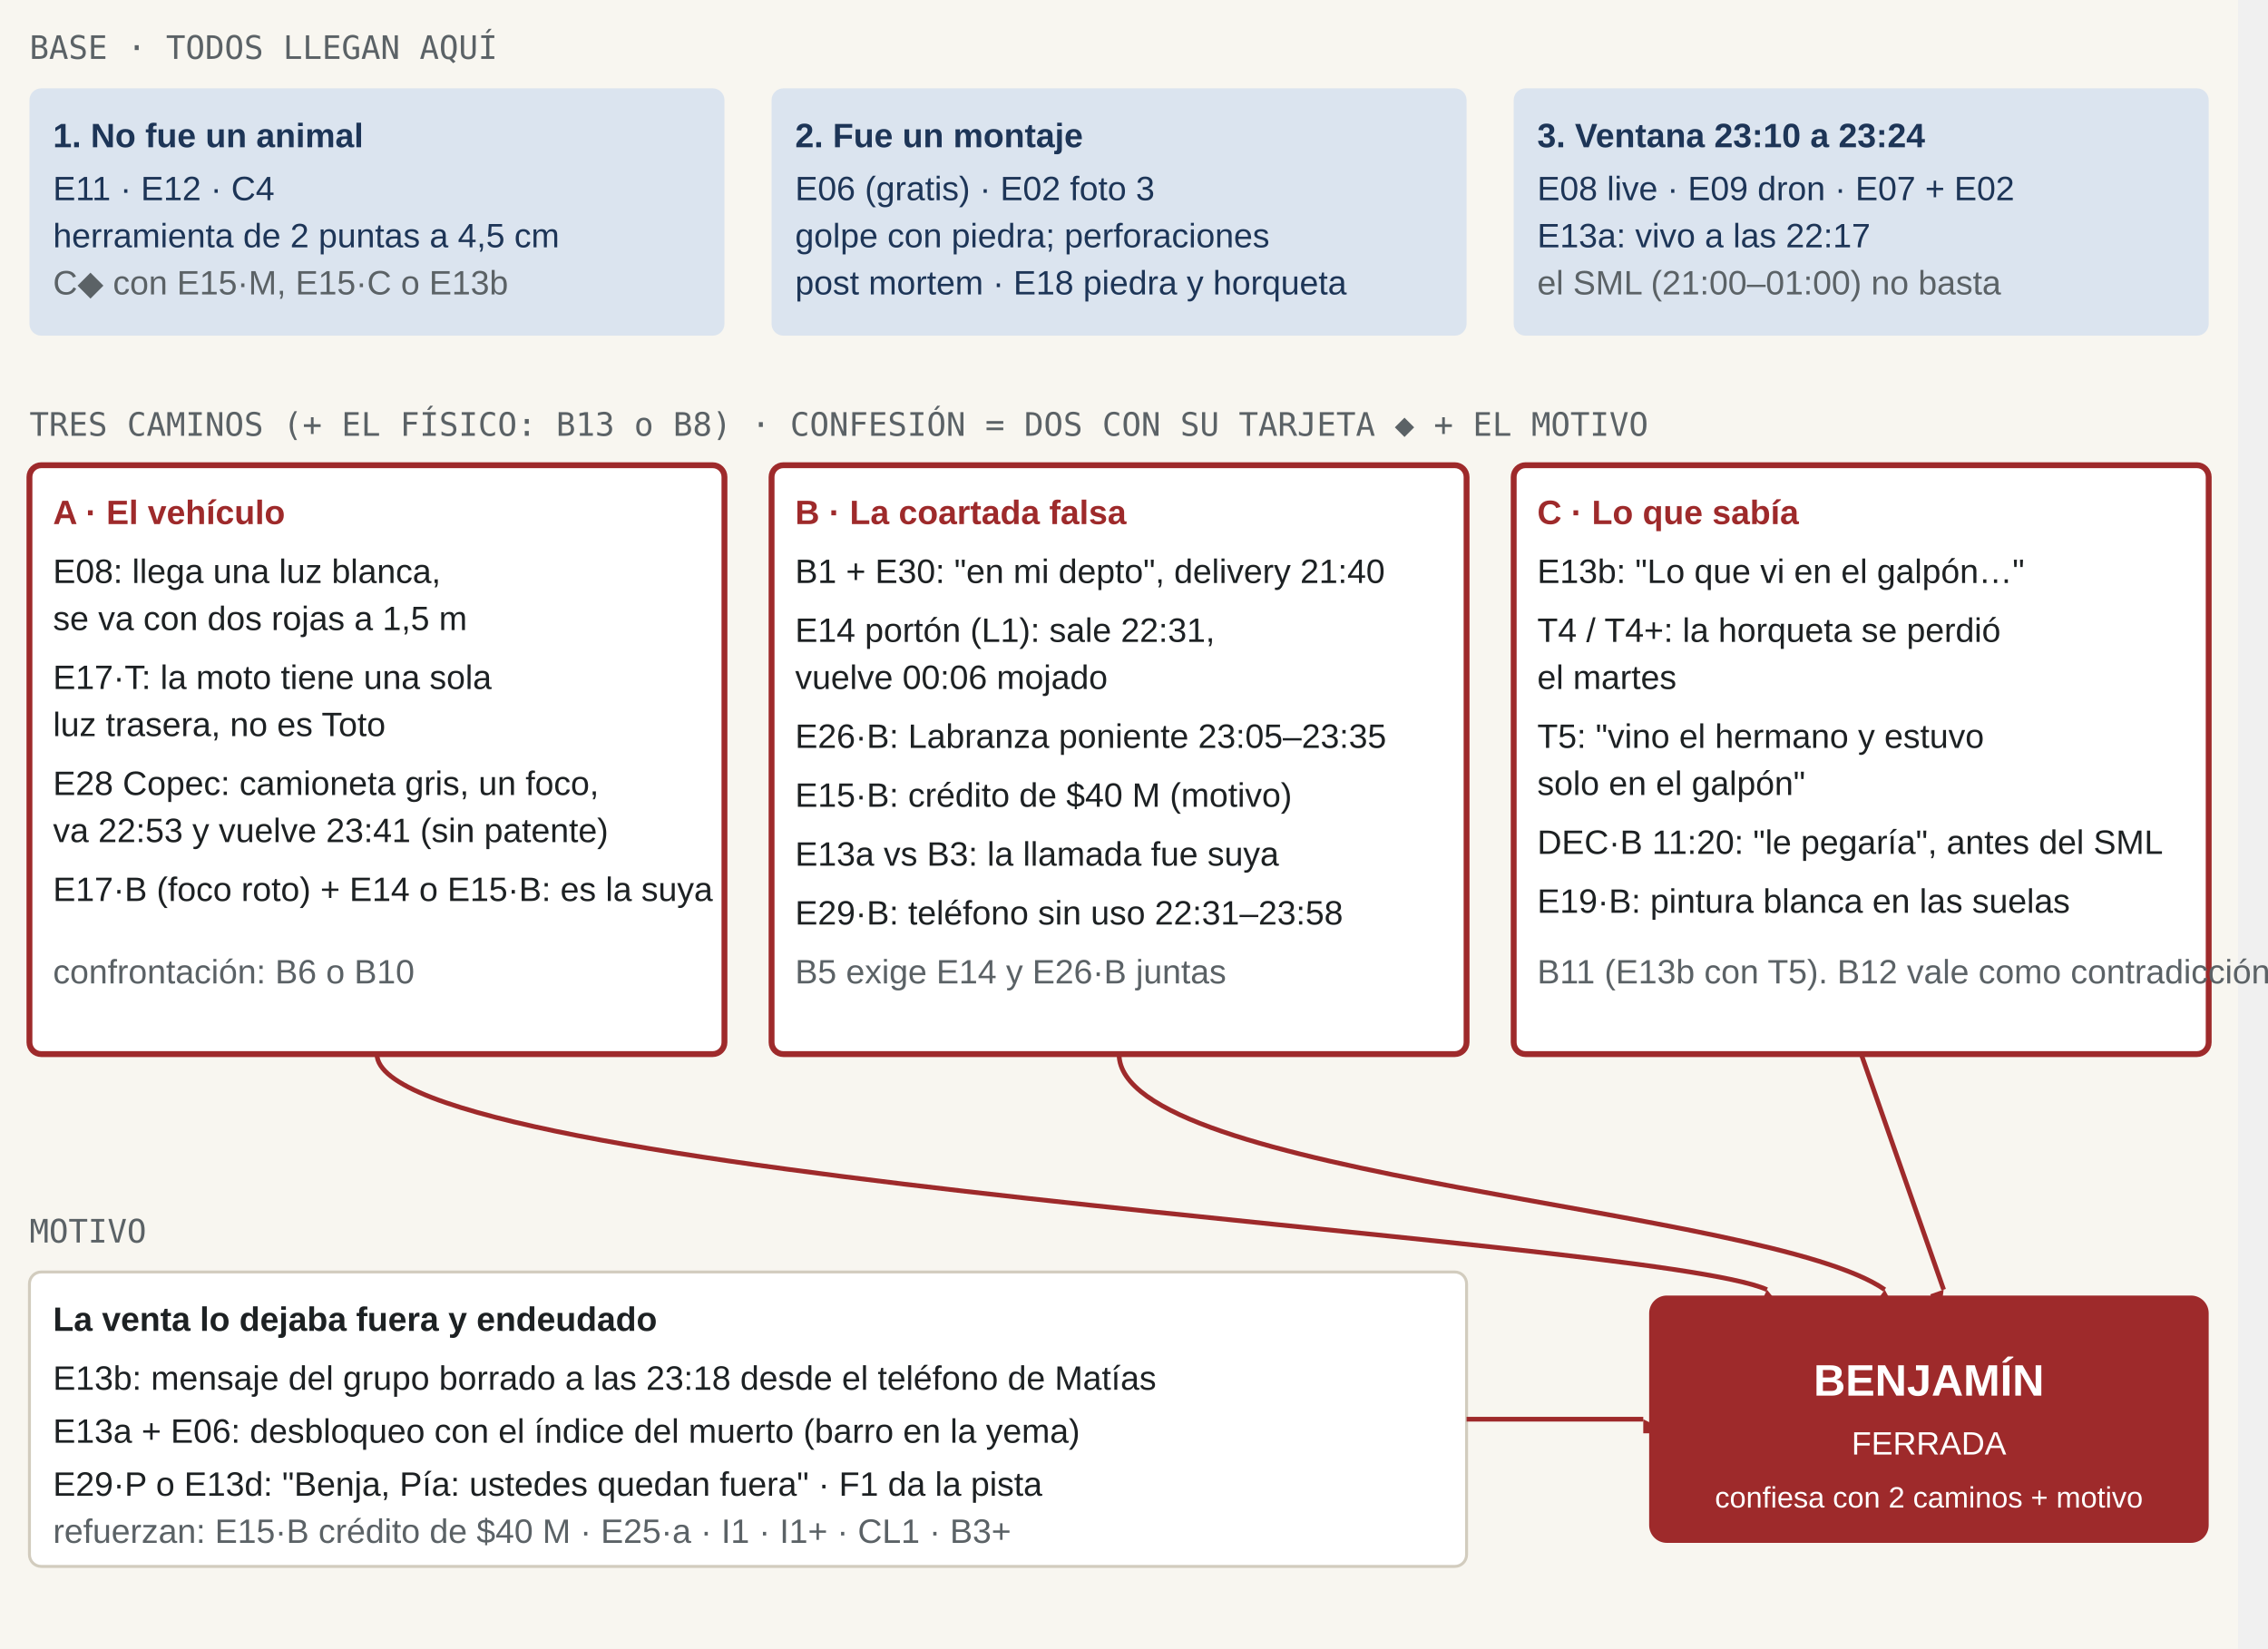
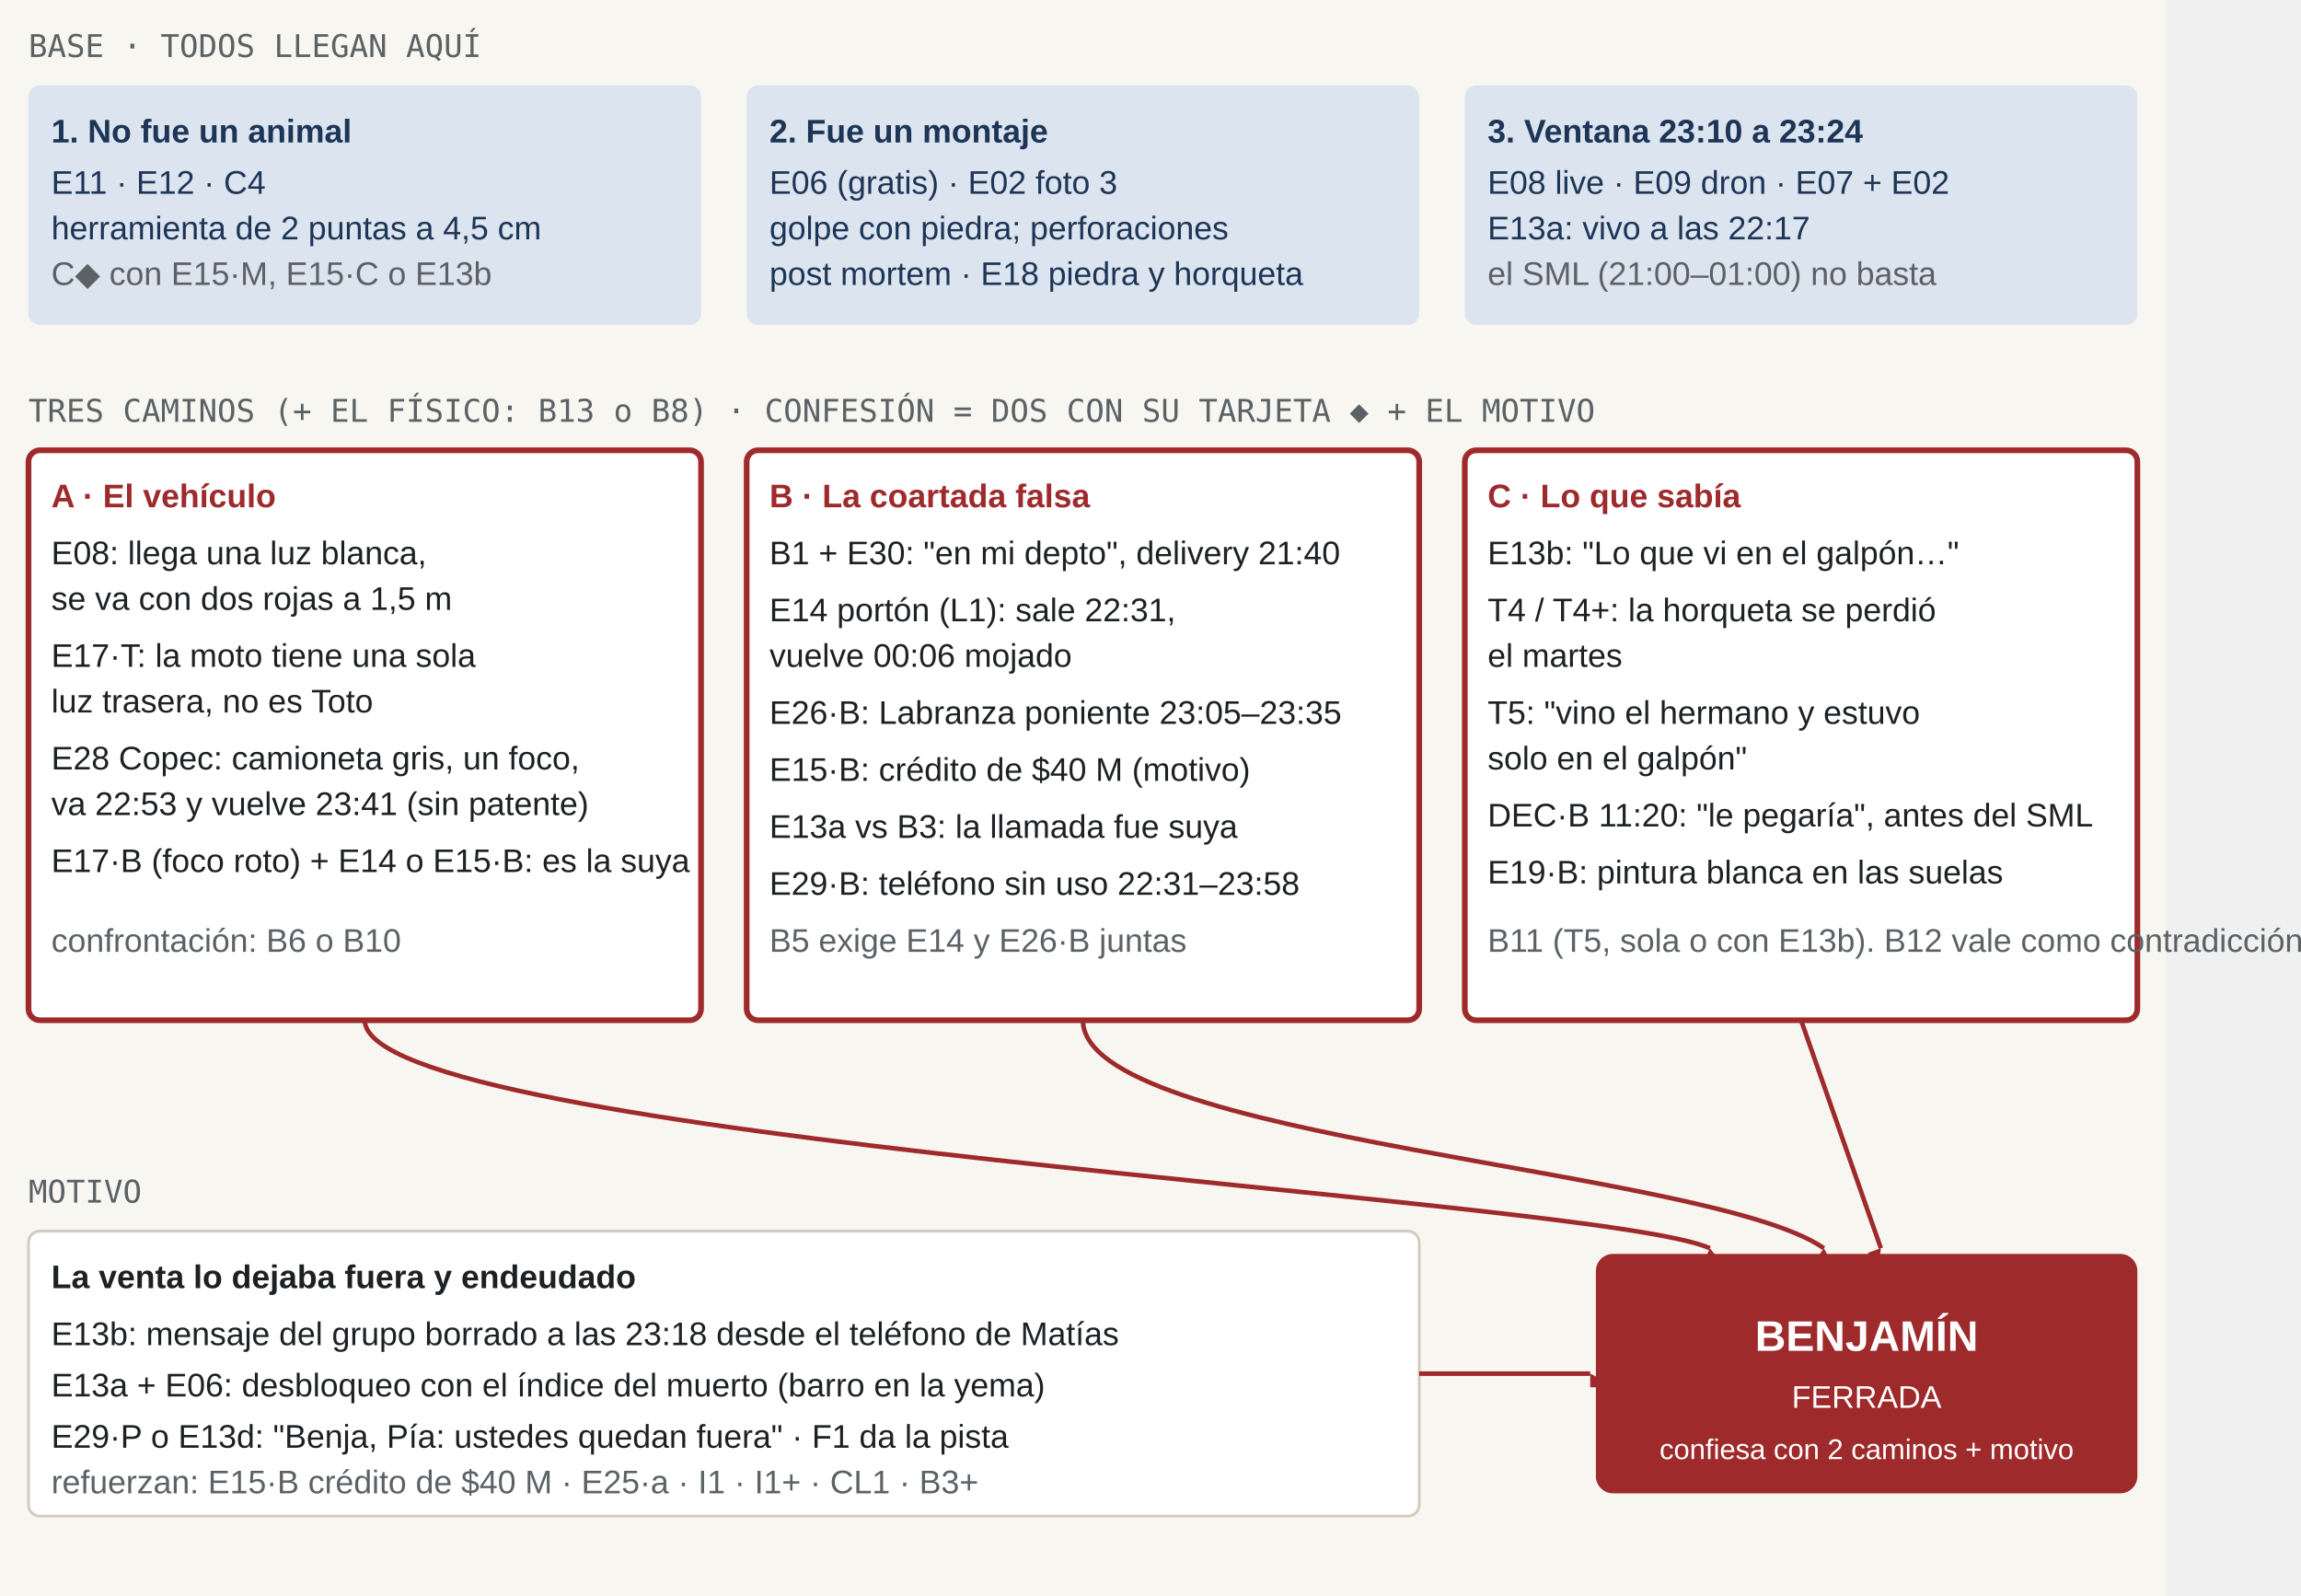
<svg xmlns="http://www.w3.org/2000/svg" aria-label="Tres caminos de pruebas que llevan a Benjamín, más la base común y el motivo" role="img" viewbox="0 0 760 560">
  <rect fill="#f8f6f0" height="560" width="760" />
  <defs>
    <marker id="ar" markerheight="7" markerwidth="7" orient="auto" refx="9" refy="5" viewbox="0 0 10 10">
      <path d="M0 0 L10 5 L0 10z" fill="#5b6266" />
    </marker>
    <marker id="arr" markerheight="7" markerwidth="7" orient="auto" refx="9" refy="5" viewbox="0 0 10 10">
      <path d="M0 0 L10 5 L0 10z" fill="#9e2a2b" />
    </marker>
  </defs>
  <g fill="#5b6266" font-family="IBM Plex Mono, monospace" font-size="11">
    <text x="10" y="20">BASE · TODOS LLEGAN AQUÍ</text>
    <text x="10" y="148">TRES CAMINOS (+ EL FÍSICO: B13 o B8) · CONFESIÓN = DOS CON SU TARJETA ◆ + EL MOTIVO</text>
    <text x="10" y="422">MOTIVO</text>
  </g>
  <g font-family="Public Sans, Arial, sans-serif" font-size="11.5">
    <rect fill="#dbe4ef" height="84" rx="4" width="236" x="10" y="30" />
    <text fill="#1d3557" font-weight="700" x="18" y="50">1. No fue un animal</text>
    <text fill="#1d3557" x="18" y="68">E11 · E12 · C4</text>
    <text fill="#1d3557" x="18" y="84">herramienta de 2 puntas a 4,5 cm</text>
    <text fill="#5b6266" x="18" y="100">C◆ con E15·M, E15·C o E13b</text>
    <rect fill="#dbe4ef" height="84" rx="4" width="236" x="262" y="30" />
    <text fill="#1d3557" font-weight="700" x="270" y="50">2. Fue un montaje</text>
    <text fill="#1d3557" x="270" y="68">E06 (gratis) · E02 foto 3</text>
    <text fill="#1d3557" x="270" y="84">golpe con piedra; perforaciones</text>
    <text fill="#1d3557" x="270" y="100">post mortem · E18 piedra y horqueta</text>
    <rect fill="#dbe4ef" height="84" rx="4" width="236" x="514" y="30" />
    <text fill="#1d3557" font-weight="700" x="522" y="50">3. Ventana 23:10 a 23:24</text>
    <text fill="#1d3557" x="522" y="68">E08 live · E09 dron · E07 + E02</text>
    <text fill="#1d3557" x="522" y="84">E13a: vivo a las 22:17</text>
    <text fill="#5b6266" x="522" y="100">el SML (21:00–01:00) no basta</text>
    <rect fill="#fff" height="200" rx="4" stroke="#9e2a2b" stroke-width="2" width="236" x="10" y="158" />
    <text fill="#9e2a2b" font-weight="700" x="18" y="178">A · El vehículo</text>
    <text fill="#1d2123" x="18" y="198">E08: llega una luz blanca,</text>
    <text fill="#1d2123" x="18" y="214">se va con dos rojas a 1,5 m</text>
    <text fill="#1d2123" x="18" y="234">E17·T: la moto tiene una sola</text>
    <text fill="#1d2123" x="18" y="250">luz trasera, no es Toto</text>
    <text fill="#1d2123" x="18" y="270">E28 Copec: camioneta gris, un foco,</text>
    <text fill="#1d2123" x="18" y="286">va 22:53 y vuelve 23:41 (sin patente)</text>
    <text fill="#1d2123" x="18" y="306">E17·B (foco roto) + E14 o E15·B: es la suya</text>
    <text fill="#5b6266" x="18" y="334">confrontación: B6 o B10</text>
    <rect fill="#fff" height="200" rx="4" stroke="#9e2a2b" stroke-width="2" width="236" x="262" y="158" />
    <text fill="#9e2a2b" font-weight="700" x="270" y="178">B · La coartada falsa</text>
    <text fill="#1d2123" x="270" y="198">B1 + E30: "en mi depto", delivery 21:40</text>
    <text fill="#1d2123" x="270" y="218">E14 portón (L1): sale 22:31,</text>
    <text fill="#1d2123" x="270" y="234">vuelve 00:06 mojado</text>
    <text fill="#1d2123" x="270" y="254">E26·B: Labranza poniente 23:05–23:35</text>
    <text fill="#1d2123" x="270" y="274">E15·B: crédito de $40 M (motivo)</text>
    <text fill="#1d2123" x="270" y="294">E13a vs B3: la llamada fue suya</text>
    <text fill="#1d2123" x="270" y="314">E29·B: teléfono sin uso 22:31–23:58</text>
    <text fill="#5b6266" x="270" y="334">B5 exige E14 y E26·B juntas</text>
    <rect fill="#fff" height="200" rx="4" stroke="#9e2a2b" stroke-width="2" width="236" x="514" y="158" />
    <text fill="#9e2a2b" font-weight="700" x="522" y="178">C · Lo que sabía</text>
    <text fill="#1d2123" x="522" y="198">E13b: "Lo que vi en el galpón…"</text>
    <text fill="#1d2123" x="522" y="218">T4 / T4+: la horqueta se perdió</text>
    <text fill="#1d2123" x="522" y="234">el martes</text>
    <text fill="#1d2123" x="522" y="254">T5: "vino el hermano y estuvo</text>
    <text fill="#1d2123" x="522" y="270">solo en el galpón"</text>
    <text fill="#1d2123" x="522" y="290">DEC·B 11:20: "le pegaría", antes del SML</text>
    <text fill="#1d2123" x="522" y="310">E19·B: pintura blanca en las suelas</text>
-     <text fill="#5b6266" x="522" y="334">B11 (E13b con T5). B12 vale como contradicción</text>
+     <text fill="#5b6266" x="522" y="334">B11 (T5, sola o con E13b). B12 vale como contradicción</text>
    <rect fill="#fff" height="100" rx="4" stroke="#d2ccbe" width="488" x="10" y="432" />
    <text fill="#1d2123" font-weight="700" x="18" y="452">La venta lo dejaba fuera y endeudado</text>
    <text fill="#1d2123" x="18" y="472">E13b: mensaje del grupo borrado a las 23:18 desde el teléfono de Matías</text>
    <text fill="#1d2123" x="18" y="490">E13a + E06: desbloqueo con el índice del muerto (barro en la yema)</text>
    <text fill="#1d2123" x="18" y="508">E29·P o E13d: "Benja, Pía: ustedes quedan fuera" · F1 da la pista</text>
    <text fill="#5b6266" x="18" y="524">refuerzan: E15·B crédito de $40 M · E25·a · I1 · I1+ · CL1 · B3+</text>
    <rect fill="#9e2a2b" height="84" rx="6" width="190" x="560" y="440" />
    <text fill="#fff" font-size="15" font-weight="800" text-anchor="middle" x="655" y="474">BENJAMÍN</text>
    <text fill="#fff" font-size="11" text-anchor="middle" x="655" y="494">FERRADA</text>
    <text fill="#fff" font-size="10" text-anchor="middle" x="655" y="512">confiesa con 2 caminos + motivo</text>
    <g fill="none" stroke="#9e2a2b" stroke-width="1.6">
      <path d="M128 358 C128 400 560 420 600 438" marker-end="url(#arr)" />
      <path d="M380 358 C380 400 600 410 640 438" marker-end="url(#arr)" />
      <path d="M632 358 L660 438" marker-end="url(#arr)" />
      <path d="M498 482 L558 482" marker-end="url(#arr)" />
    </g>
  </g>
</svg>
